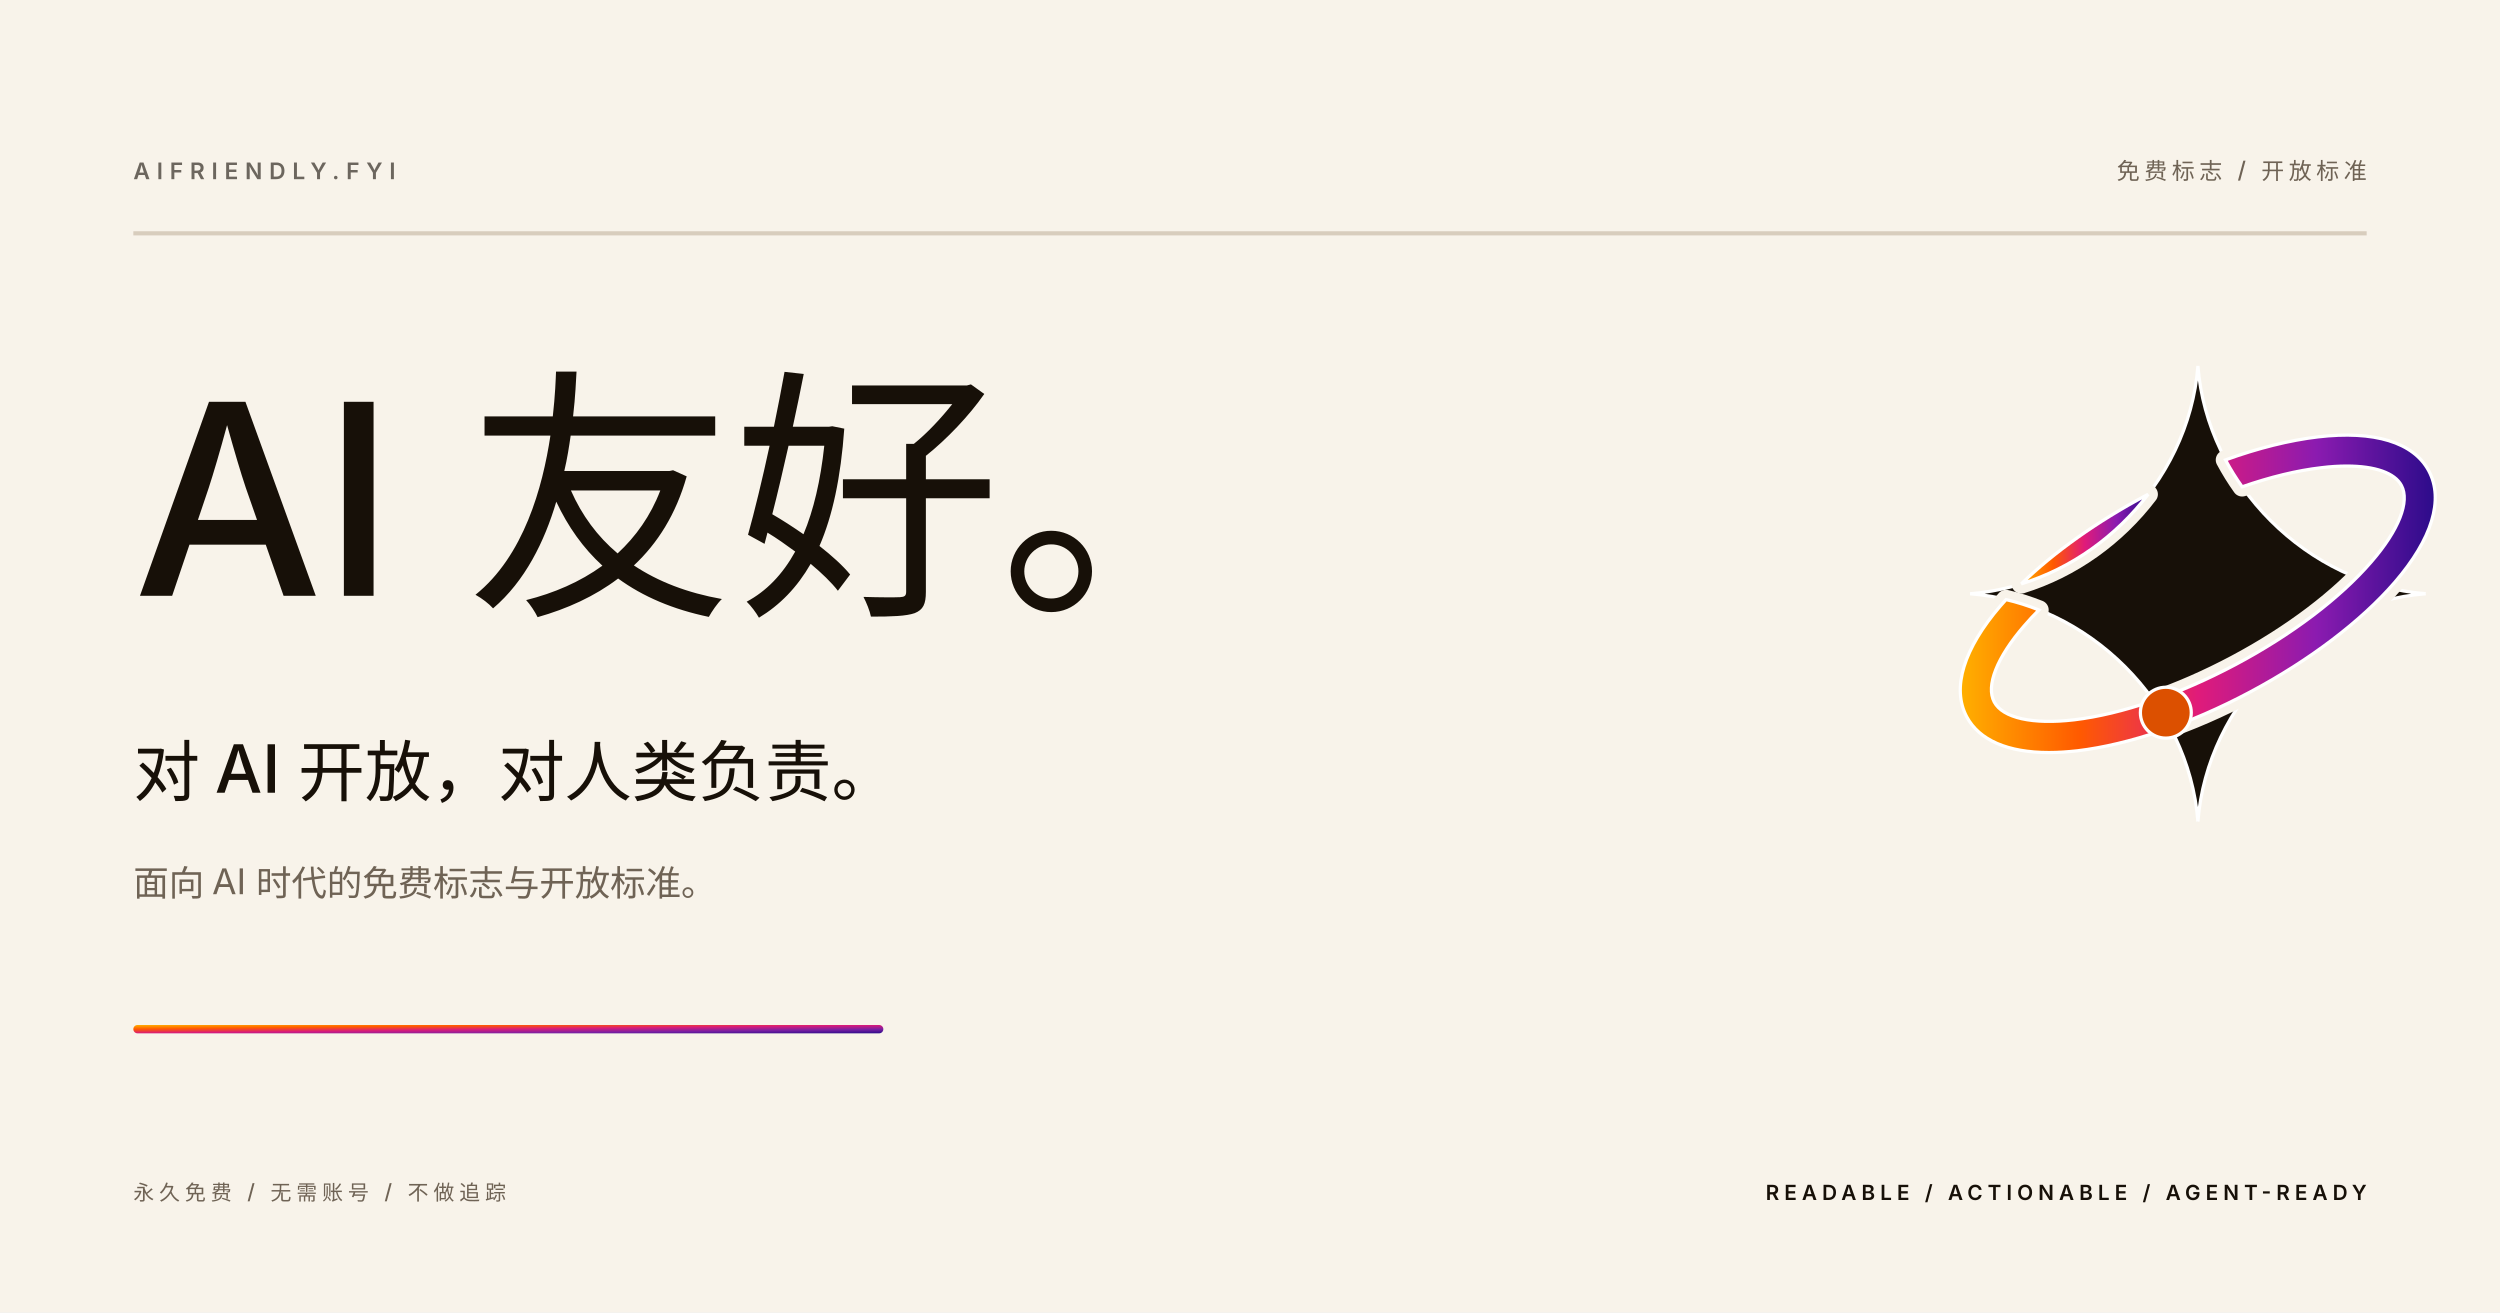
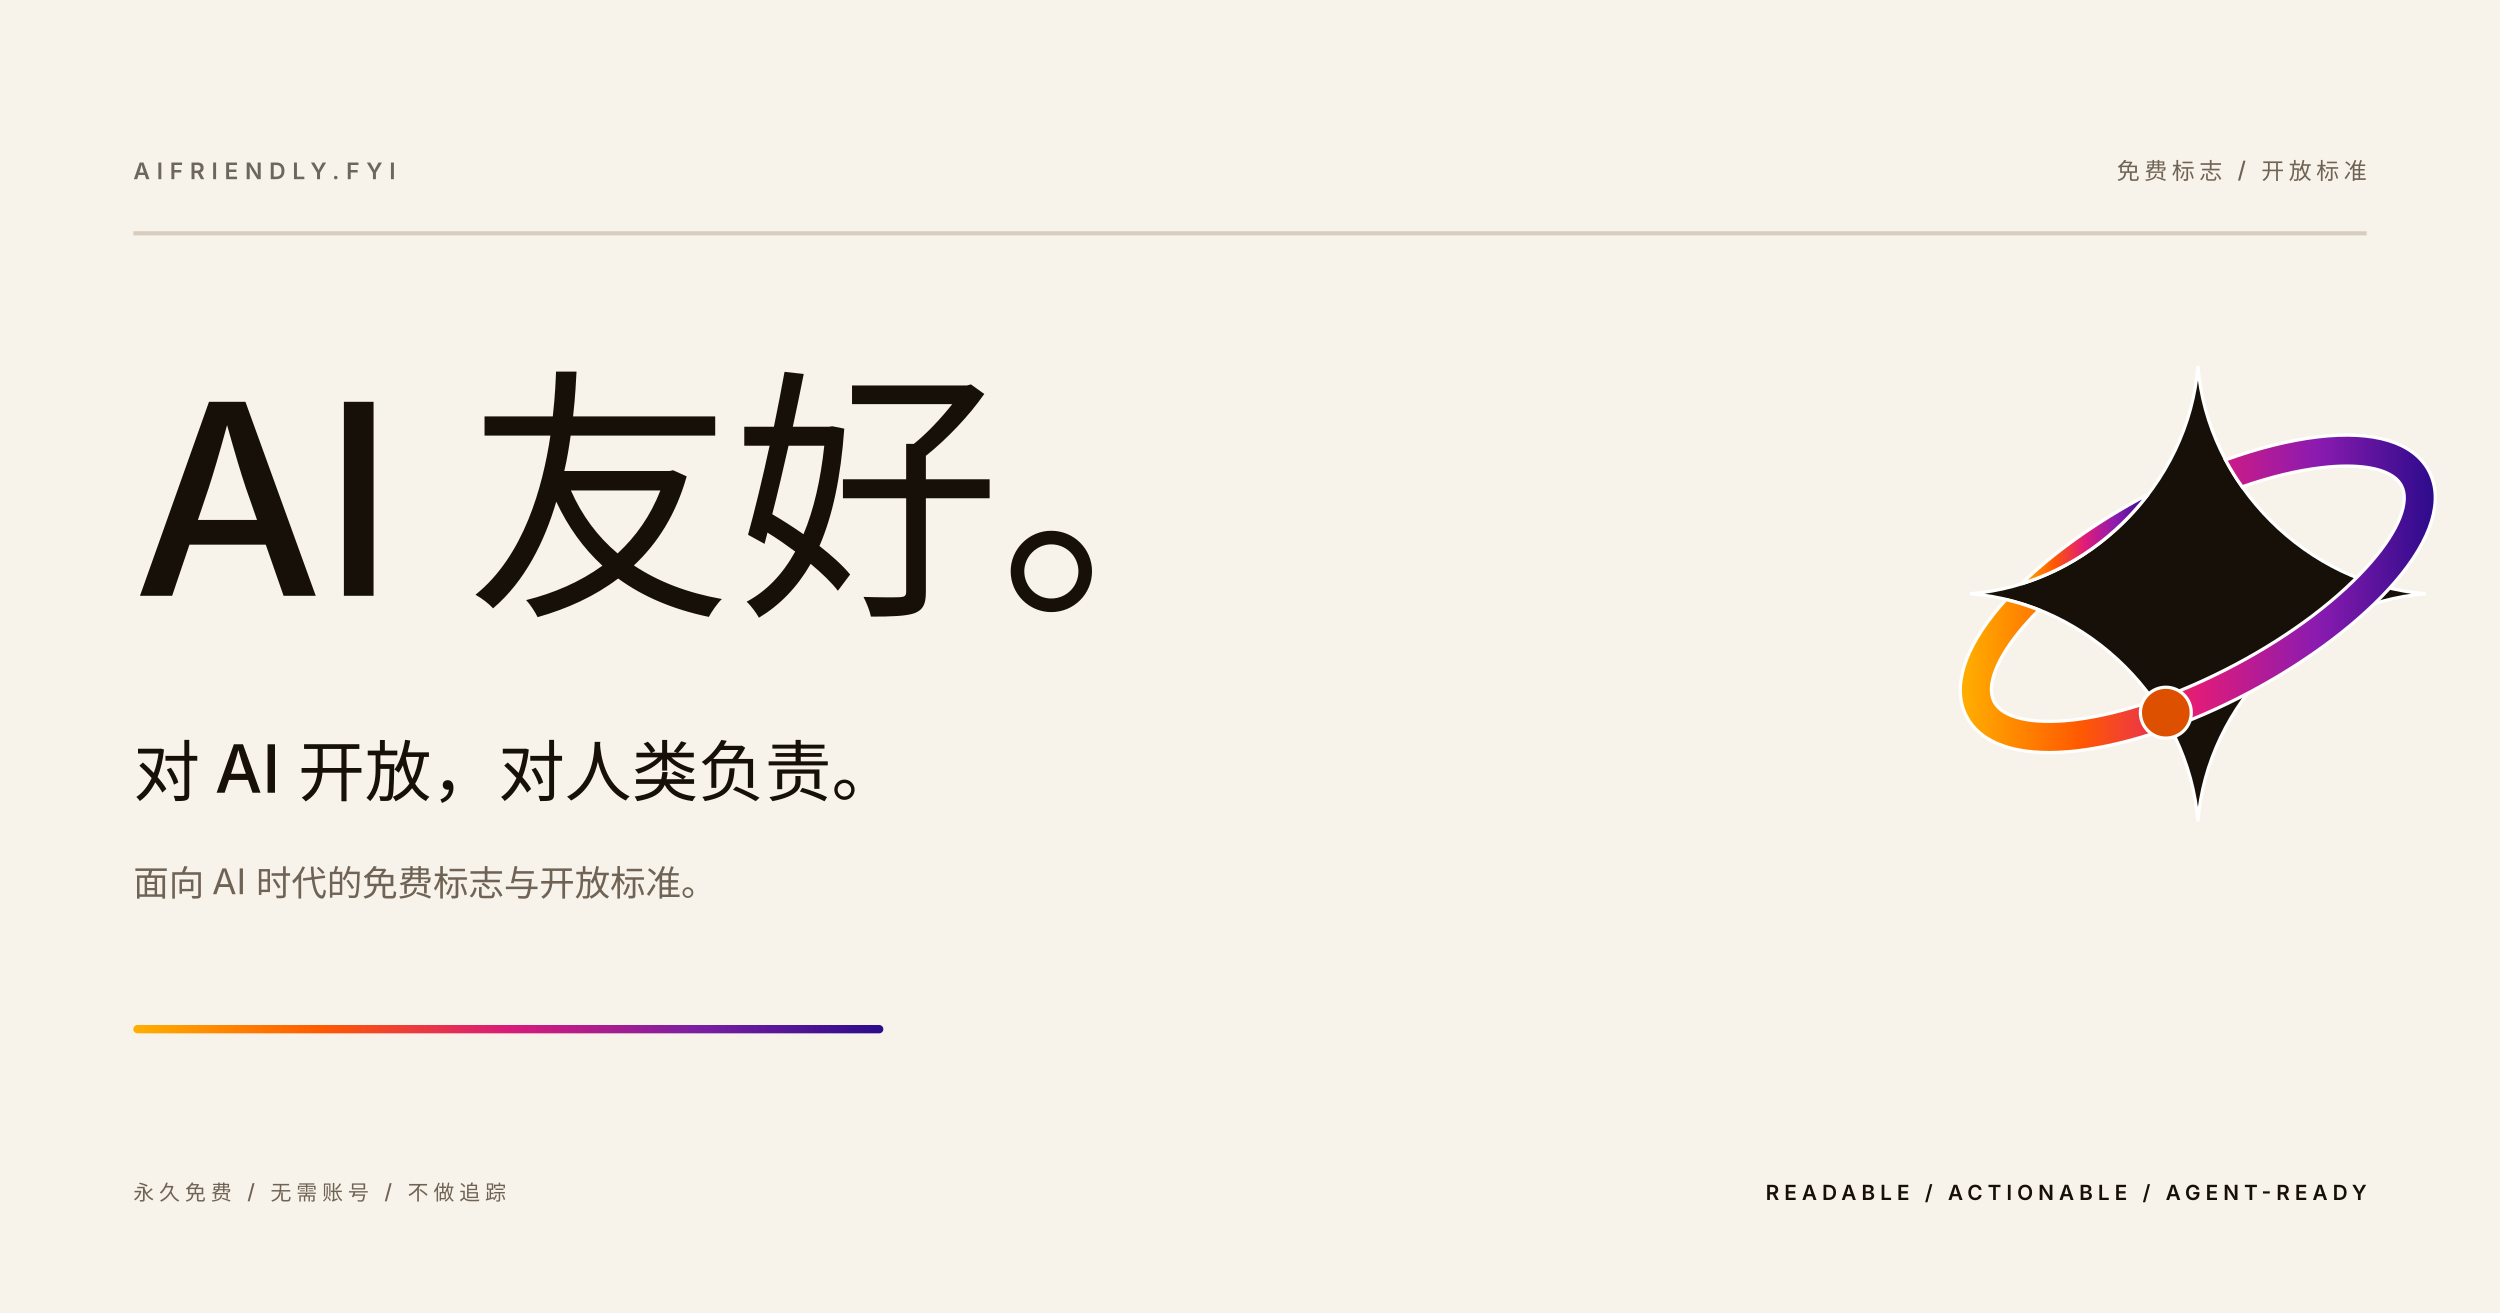
<svg xmlns="http://www.w3.org/2000/svg" width="1200" height="630" viewBox="0 0 1200 630" role="img" aria-label="AI Friendly — 对 AI 开放，对人类负责">
  <defs>
    <linearGradient id="spec" x1="10" y1="6" x2="54" y2="58" gradientUnits="userSpaceOnUse">
      <stop offset="0" stop-color="#ffb000" />
      <stop offset=".27" stop-color="#ff6a00" />
      <stop offset=".52" stop-color="#e01b7a" />
      <stop offset=".74" stop-color="#8b1bb0" />
      <stop offset="1" stop-color="#2b0b8a" />
    </linearGradient>
-     <linearGradient id="specwide" x1="0" y1="0" x2="1" y2="1">
+     <linearGradient id="specwide" x1="0" y1="0" x2="1" y2="0">
      <stop offset="0" stop-color="#ffb000" />
      <stop offset=".25" stop-color="#ff5a00" />
      <stop offset=".5" stop-color="#d81b7a" />
      <stop offset=".75" stop-color="#7b1fa2" />
      <stop offset="1" stop-color="#2b0b8a" />
    </linearGradient>
  </defs>
  <rect width="1200" height="630" fill="#f8f3ea" />
  <text x="64" y="86" font-family="Inter, Arial, sans-serif" font-size="11" font-weight="600" letter-spacing="3.2" fill="#171008" opacity=".62">AIFRIENDLY.FYI</text>
  <text x="1136" y="86" text-anchor="end" font-family="Noto Sans SC, Inter, sans-serif" font-size="11" font-weight="500" letter-spacing="2.2" fill="#6f6355">免费标志 / 开放标准</text>
  <line x1="64" y1="112" x2="1136" y2="112" stroke="#d8cdbd" stroke-width="2" />
  <g transform="translate(915.00 145.00) scale(0.77778)">
    <defs>
-       <linearGradient id="g1m21" gradientUnits="userSpaceOnUse" x1="70.949" y1="146.286" x2="149.285" y2="146.286">
+       <linearGradient id="g1m18" gradientUnits="userSpaceOnUse" x1="70.949" y1="146.286" x2="149.285" y2="146.286">
        <stop offset="0" stop-color="#FFB000" />
        <stop offset="0.25" stop-color="#FF5A00" />
        <stop offset="0.5" stop-color="#E01B7A" />
        <stop offset="0.75" stop-color="#8B1BB0" />
        <stop offset="1" stop-color="#2B0B8A" />
      </linearGradient>
-       <linearGradient id="g2m21" gradientUnits="userSpaceOnUse" x1="33.495" y1="180" x2="326.505" y2="180">
+       <linearGradient id="g2m18" gradientUnits="userSpaceOnUse" x1="33.495" y1="180" x2="326.505" y2="180">
        <stop offset="0" stop-color="#FFB000" />
        <stop offset="0.25" stop-color="#FF5A00" />
        <stop offset="0.5" stop-color="#E01B7A" />
        <stop offset="0.75" stop-color="#8B1BB0" />
        <stop offset="1" stop-color="#2B0B8A" />
      </linearGradient>
    </defs>
-     <mask id="kom21" maskUnits="userSpaceOnUse" x="-20" y="-20" width="400" height="400">
-       <rect x="-20" y="-20" width="400" height="400" fill="#fff" />
-       <path d="M149.3,118.6c-0.5,0.3-1,0.5-1.5,0.8c-30,16-56.7,35-76.8,54.5C102.1,164.3,129.6,144.5,149.3,118.6z" fill="#000" stroke="#000" stroke-width="12" stroke-linejoin="round" />
-       <path d="M322.5,104.2c-9.4-17.7-33.7-25.1-68.5-21c-17.5,2.1-36.9,6.9-57,14.2c3.1,5.8,6.5,11.3,10.3,16.6c17.3-6,33.9-10.1,49-11.8c5.6-0.7,10.8-1,15.6-1c17.4,0,29.6,4.2,33.7,12c5.3,9.9-1.6,27.5-18.5,47c-19.3,22.4-49.1,45-83.9,63.5c-34.8,18.5-70.2,30.6-99.6,34.1c-25.6,3-44-1.1-49.3-11c-5.3-9.9,1.6-27.5,18.5-47c2.8-3.3,5.9-6.6,9.1-9.8c-6.6-2.6-13.4-4.8-20.3-6.4c-1.1,1.3-2.3,2.5-3.4,3.8c-22.8,26.5-30.3,50.8-20.9,68.5c7.7,14.5,25.4,22.1,50.8,22.1c5.5,0,11.5-0.4,17.7-1.1c31.7-3.8,69.5-16.6,106.3-36.2c36.8-19.6,68.6-43.7,89.5-67.9C324.5,146.2,331.9,121.9,322.5,104.2z" fill="#000" stroke="#000" stroke-width="12" stroke-linejoin="round" />
-     </mask>
-     <path d="M180,39.4c-5.6,73.1-67.5,135-140.6,140.6c73.1,5.6,135,67.5,140.6,140.6c5.6-73.1,67.5-135,140.6-140.6C247.5,174.4,185.6,112.5,180,39.4z" fill="#171008" stroke="#FFFFFF" stroke-width="2" mask="url(#kom21)" />
-     <path d="M149.3,118.6c-0.5,0.3-1,0.5-1.5,0.8c-30,16-56.7,35-76.8,54.5C102.1,164.3,129.6,144.5,149.3,118.6z" fill="url(#g1m21)" stroke="#FFFFFF" stroke-width="2" />
-     <path d="M322.5,104.2c-9.4-17.7-33.7-25.1-68.5-21c-17.5,2.1-36.9,6.9-57,14.2c3.1,5.8,6.5,11.3,10.3,16.6c17.3-6,33.9-10.1,49-11.8c5.6-0.7,10.8-1,15.6-1c17.4,0,29.6,4.2,33.7,12c5.3,9.9-1.6,27.5-18.5,47c-19.3,22.4-49.1,45-83.9,63.5c-34.8,18.5-70.2,30.6-99.6,34.1c-25.6,3-44-1.1-49.3-11c-5.3-9.9,1.6-27.5,18.5-47c2.8-3.3,5.9-6.6,9.1-9.8c-6.6-2.6-13.4-4.8-20.3-6.4c-1.1,1.3-2.3,2.5-3.4,3.8c-22.8,26.5-30.3,50.8-20.9,68.5c7.7,14.5,25.4,22.1,50.8,22.1c5.5,0,11.5-0.4,17.7-1.1c31.7-3.8,69.5-16.6,106.3-36.2c36.8-19.6,68.6-43.7,89.5-67.9C324.5,146.2,331.9,121.9,322.5,104.2z" fill="url(#g2m21)" stroke="#FFFFFF" stroke-width="2" />
+     <path d="M180,39.4c-5.6,73.1-67.5,135-140.6,140.6c73.1,5.6,135,67.5,140.6,140.6c5.6-73.1,67.5-135,140.6-140.6C247.5,174.4,185.6,112.5,180,39.4z" fill="#171008" stroke="#FFFFFF" stroke-width="2" />
+     <path d="M149.3,118.6c-0.5,0.3-1,0.5-1.5,0.8c-30,16-56.7,35-76.8,54.5C102.1,164.3,129.6,144.5,149.3,118.6z" fill="url(#g1m18)" stroke="#FFFFFF" stroke-width="2" />
+     <path d="M322.5,104.2c-9.4-17.7-33.7-25.1-68.5-21c-17.5,2.1-36.9,6.9-57,14.2c3.1,5.8,6.5,11.3,10.3,16.6c17.3-6,33.9-10.1,49-11.8c5.6-0.7,10.8-1,15.6-1c17.4,0,29.6,4.2,33.7,12c5.3,9.9-1.6,27.5-18.5,47c-19.3,22.4-49.1,45-83.9,63.5c-34.8,18.5-70.2,30.6-99.6,34.1c-25.6,3-44-1.1-49.3-11c-5.3-9.9,1.6-27.5,18.5-47c2.8-3.3,5.9-6.6,9.1-9.8c-6.6-2.6-13.4-4.8-20.3-6.4c-1.1,1.3-2.3,2.5-3.4,3.8c-22.8,26.5-30.3,50.8-20.9,68.5c7.7,14.5,25.4,22.1,50.8,22.1c5.5,0,11.5-0.4,17.7-1.1c31.7-3.8,69.5-16.6,106.3-36.2c36.8-19.6,68.6-43.7,89.5-67.9C324.5,146.2,331.9,121.9,322.5,104.2z" fill="url(#g2m18)" stroke="#FFFFFF" stroke-width="2" />
    <circle cx="160.2" cy="253.4" r="15.7" fill="#dc5000" stroke="#FFFFFF" stroke-width="2" />
  </g>
  <text x="64" y="286" font-family="Noto Sans SC, Inter, sans-serif" font-size="128" font-weight="500" fill="#171008">AI 友好。</text>
  <text x="64" y="382" font-family="Noto Sans SC, Inter, sans-serif" font-size="32" font-weight="500" fill="#171008">对 AI 开放，对人类负责。</text>
  <text x="64" y="430" font-family="Noto Sans SC, Inter, sans-serif" font-size="17" fill="#6f6355">面向 AI 时代的免费标志与开放标准。</text>
  <rect x="64" y="492" width="360" height="4" rx="2" fill="url(#specwide)" />
  <text x="64" y="576" font-family="Noto Sans SC, Inter, sans-serif" font-size="10" font-weight="500" letter-spacing="2.4" fill="#6f6355">永久免费 / 无需账号 / 不做追踪</text>
  <text x="1136" y="576" text-anchor="end" font-family="Inter, Arial, sans-serif" font-size="10" font-weight="600" letter-spacing="2.4" fill="#171008">READABLE / ACTIONABLE / AGENT-READY</text>
</svg>
